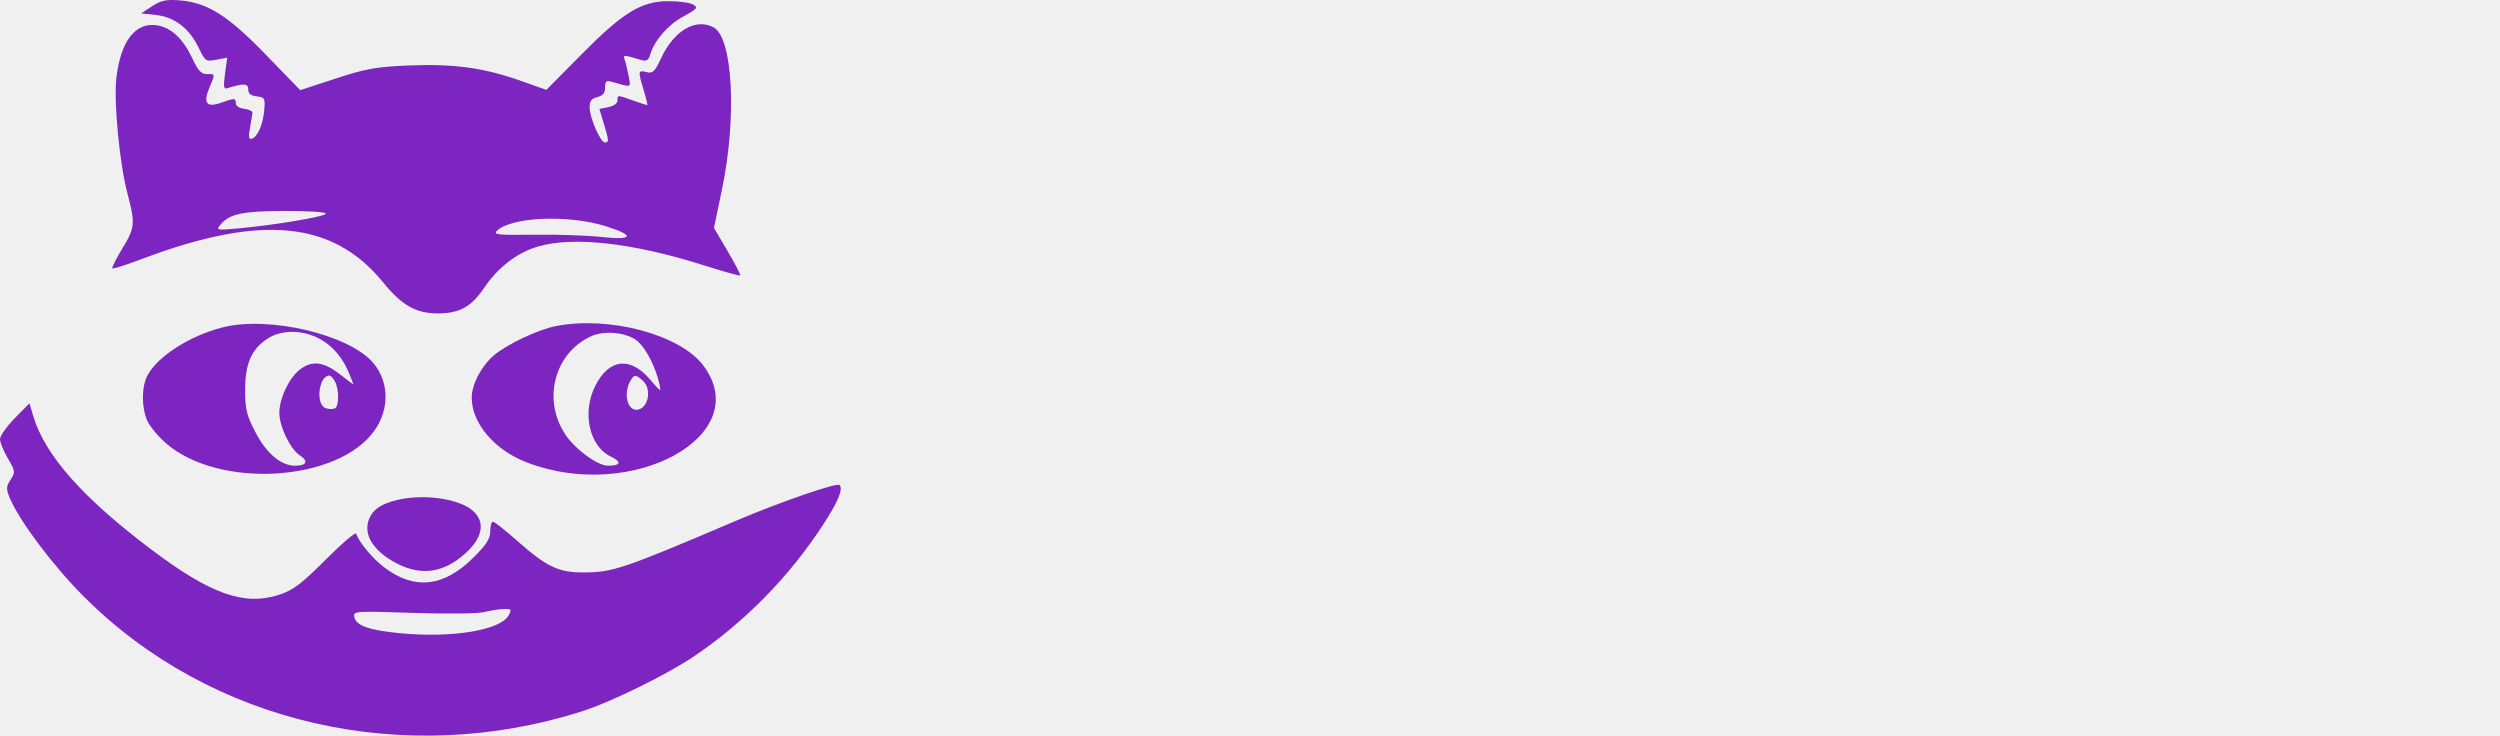
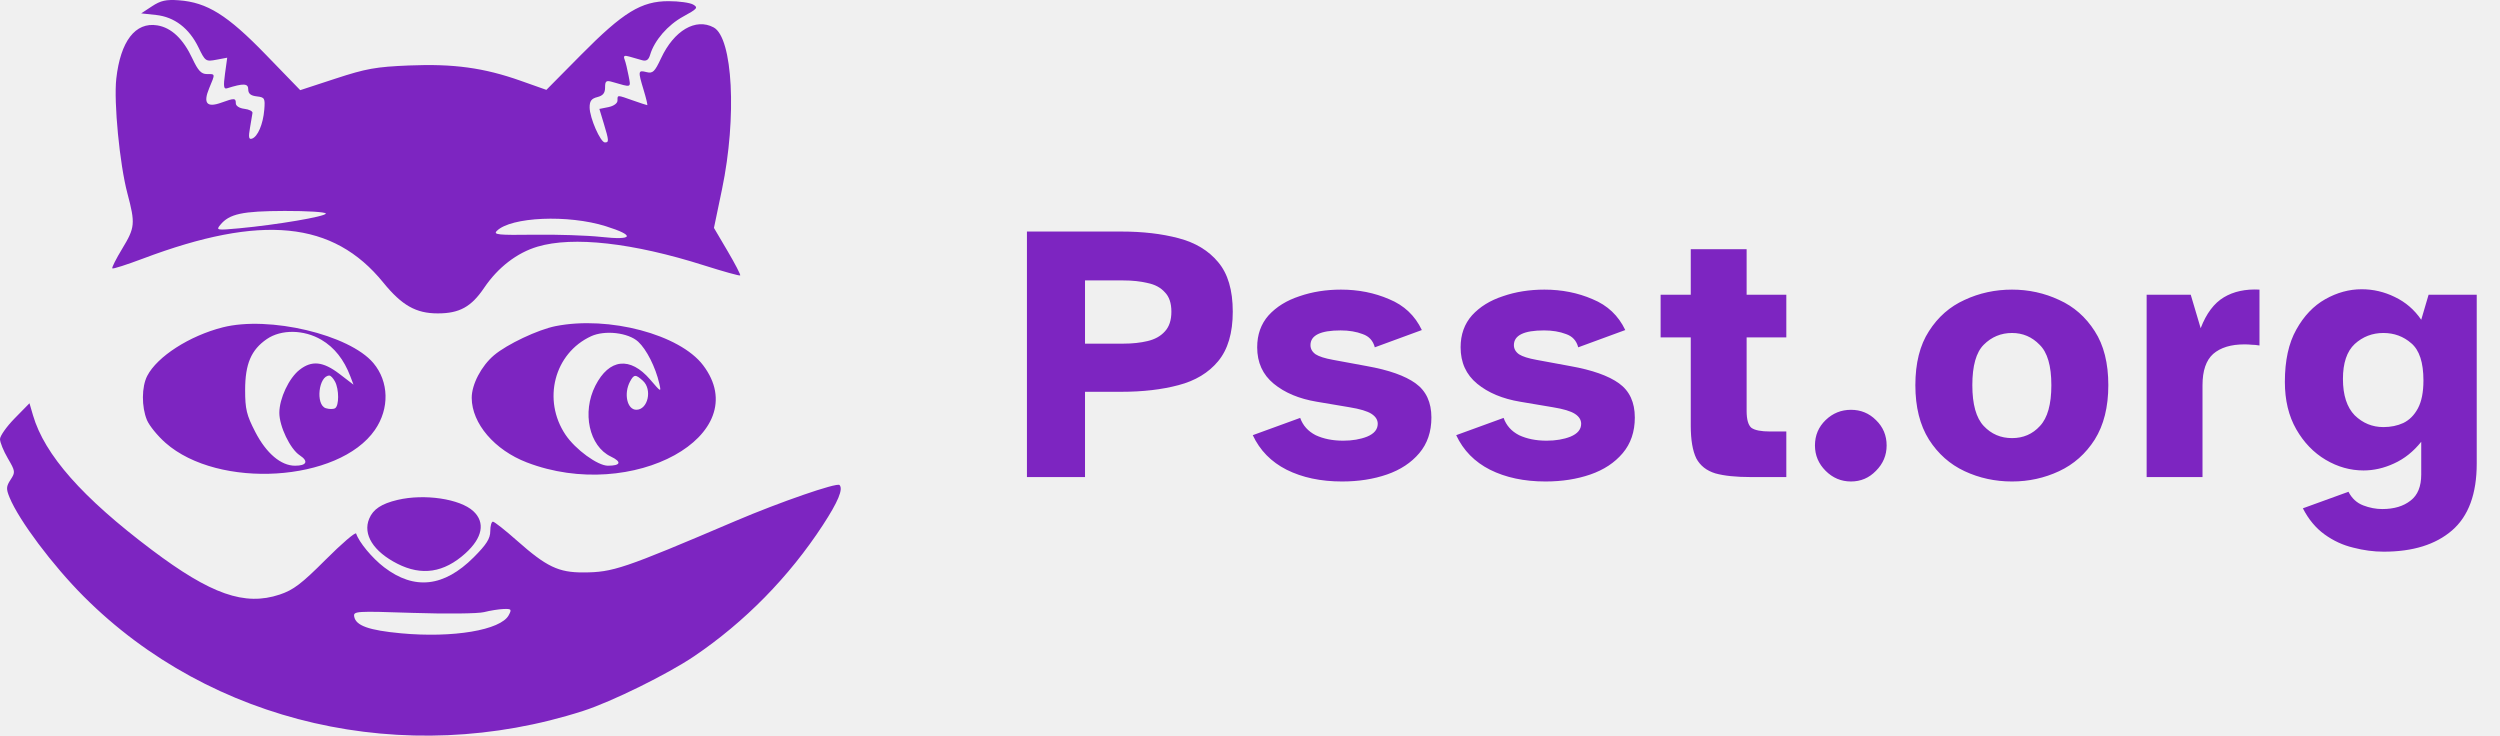
<svg xmlns="http://www.w3.org/2000/svg" width="418" height="123" viewBox="0 0 418 123" fill="none">
-   <path fill-rule="evenodd" clip-rule="evenodd" d="M25.422 1.044L23.606 2.237L26.079 2.503C29.171 2.834 31.637 4.722 33.199 7.954C34.309 10.251 34.409 10.319 36.169 9.989L37.99 9.646L37.623 12.316C37.333 14.434 37.401 14.941 37.954 14.767C40.728 13.896 41.505 13.933 41.505 14.937C41.505 15.657 41.919 15.999 42.932 16.116C44.258 16.269 44.346 16.427 44.186 18.359C43.984 20.781 43.092 22.865 42.12 23.183C41.597 23.354 41.521 22.939 41.794 21.402C41.99 20.3 42.181 19.165 42.217 18.879C42.254 18.593 41.642 18.285 40.857 18.195C40.04 18.1 39.43 17.712 39.43 17.285C39.43 16.38 39.2 16.368 37.003 17.164C34.57 18.045 33.925 17.266 34.985 14.726C36.007 12.275 36.025 12.382 34.59 12.382C33.649 12.382 33.115 11.812 32.177 9.806C30.625 6.486 28.657 4.626 26.291 4.241C22.631 3.646 20.139 6.892 19.443 13.162C19.005 17.102 20.01 27.463 21.299 32.32C22.644 37.383 22.583 38.04 20.437 41.579C19.408 43.277 18.66 44.761 18.776 44.878C18.893 44.994 21.185 44.261 23.87 43.249C43.739 35.758 55.713 36.944 64.074 47.231C67.186 51.06 69.549 52.4 73.184 52.4C76.824 52.4 78.792 51.317 80.949 48.124C83.248 44.721 86.436 42.262 89.873 41.24C95.817 39.471 105.818 40.595 117.694 44.365C120.932 45.393 123.663 46.152 123.762 46.053C123.861 45.954 122.914 44.126 121.658 41.99L119.373 38.108L120.727 31.612C123.225 19.62 122.53 6.303 119.317 4.581C116.32 2.974 112.699 5.096 110.532 9.732C109.463 12.02 109.146 12.32 108.09 12.055C106.671 11.698 106.648 11.851 107.635 15.111C108.047 16.469 108.307 17.579 108.214 17.579C108.12 17.579 107.052 17.229 105.839 16.8C103.141 15.847 103.245 15.846 103.245 16.813C103.245 17.273 102.609 17.733 101.73 17.909L100.215 18.212L100.946 20.625C101.826 23.53 101.844 23.816 101.144 23.816C100.396 23.816 98.601 19.718 98.587 17.979C98.578 16.894 98.881 16.483 99.872 16.234C100.816 15.996 101.169 15.559 101.169 14.63C101.169 13.551 101.351 13.404 102.337 13.688C105.692 14.654 105.486 14.731 105.098 12.662C104.901 11.61 104.602 10.388 104.433 9.947C104.195 9.326 104.379 9.217 105.241 9.464C105.855 9.64 106.806 9.911 107.353 10.066C108.075 10.27 108.446 10.019 108.702 9.156C109.412 6.762 111.651 4.174 114.23 2.768C116.597 1.478 116.771 1.269 115.895 0.762C115.358 0.451 113.517 0.196 111.805 0.195C107.226 0.191 104.207 2.039 97.17 9.15L91.355 15.026L87.044 13.501C80.895 11.327 75.838 10.636 68.36 10.947C62.848 11.176 61.211 11.469 56.098 13.143L50.198 15.075L44.425 9.119C38.02 2.511 34.634 0.397 29.897 0.047C27.779 -0.108 26.868 0.094 25.422 1.044ZM54.476 35.705C54.476 36.195 46.258 37.594 39.949 38.177C36.23 38.521 36.092 38.496 36.836 37.594C38.352 35.754 40.497 35.291 47.601 35.27C51.382 35.259 54.476 35.455 54.476 35.705ZM101.299 37.828C106.262 39.389 105.908 40.202 100.521 39.614C98.167 39.358 93.112 39.191 89.288 39.245C83.319 39.328 82.438 39.239 83.064 38.612C85.412 36.26 95.003 35.847 101.299 37.828ZM37.237 54.734C31.683 56.146 26.285 59.616 24.617 62.846C23.672 64.678 23.651 68.031 24.573 70.241C24.962 71.173 26.355 72.885 27.67 74.043C36.519 81.846 56.648 80.608 62.68 71.89C65.147 68.325 65.046 63.821 62.428 60.704C58.437 55.953 44.983 52.764 37.237 54.734ZM92.924 54.522C89.971 55.103 84.771 57.559 82.599 59.399C80.471 61.202 78.856 64.295 78.871 66.542C78.9 70.814 82.684 75.24 88.086 77.317C105.775 84.118 126.418 72.728 117.552 61.059C113.647 55.919 101.802 52.775 92.924 54.522ZM53.736 56.813C55.899 58.083 57.511 60.116 58.572 62.912L59.105 64.317L56.751 62.516C54.011 60.421 52.118 60.231 50.071 61.844C48.309 63.233 46.72 66.609 46.705 68.997C46.69 71.265 48.516 75.078 50.121 76.131C51.624 77.118 51.284 77.867 49.334 77.867C46.968 77.867 44.529 75.795 42.68 72.219C41.229 69.41 40.986 68.407 40.986 65.21C40.986 60.854 41.998 58.48 44.618 56.688C47.025 55.042 50.808 55.094 53.736 56.813ZM106.704 57.133C108.101 58.419 109.597 61.378 110.224 64.094C110.579 65.631 110.557 65.621 108.706 63.464C105.363 59.566 101.851 59.958 99.545 64.486C97.273 68.947 98.505 74.603 102.123 76.33C104.001 77.227 103.801 77.867 101.642 77.867C99.929 77.867 96.21 75.154 94.559 72.699C90.641 66.874 92.67 59.053 98.835 56.218C101.138 55.159 105.055 55.614 106.704 57.133ZM56.014 63.8C56.701 65.086 56.709 67.833 56.028 68.255C55.74 68.433 55.039 68.431 54.471 68.25C52.722 67.694 53.269 62.795 55.08 62.795C55.298 62.795 55.718 63.247 56.014 63.8ZM107.484 63.655C109.1 65.12 108.339 68.512 106.395 68.512C104.86 68.512 104.257 65.823 105.338 63.8C105.993 62.573 106.27 62.555 107.484 63.655ZM2.464 69.935C1.109 71.316 0 72.885 0 73.421C0 73.958 0.591 75.408 1.314 76.644C2.566 78.783 2.588 78.952 1.771 80.201C1.026 81.339 1.005 81.731 1.608 83.197C3.183 87.024 8.797 94.515 13.988 99.717C35.278 121.052 67.681 128.474 97.537 118.854C102.271 117.33 111.635 112.716 116.036 109.74C124.527 104 131.919 96.471 137.588 87.787C140.134 83.887 141.02 81.752 140.363 81.094C139.921 80.652 130.349 83.962 122.96 87.113C104.163 95.128 102.496 95.692 97.537 95.711C93.383 95.727 91.37 94.763 86.436 90.392C84.468 88.648 82.658 87.221 82.415 87.221C82.172 87.221 81.973 87.938 81.973 88.814C81.973 90.046 81.346 91.036 79.208 93.178C74.236 98.158 69.283 98.711 64.231 94.851C62.229 93.321 60.038 90.683 59.548 89.213C59.447 88.906 57.154 90.868 54.455 93.571C50.42 97.613 49.05 98.651 46.752 99.416C40.904 101.36 35.283 99.393 25.37 91.932C13.762 83.195 7.455 76.05 5.519 69.441L4.929 67.424L2.464 69.935ZM66.471 83.584C63.772 84.223 62.383 85.145 61.726 86.733C60.639 89.362 62.429 92.217 66.442 94.255C70.509 96.319 74.212 95.759 77.789 92.54C80.684 89.935 81.177 87.359 79.144 85.47C76.921 83.407 70.969 82.521 66.471 83.584ZM85.063 102.857C83.726 105.359 75.725 106.701 67.018 105.885C61.691 105.385 59.515 104.614 59.229 103.123C59.047 102.18 59.424 102.155 69.08 102.477C74.602 102.661 79.937 102.602 80.935 102.346C81.934 102.089 83.401 101.856 84.196 101.826C85.505 101.779 85.587 101.876 85.063 102.857Z" fill="#7D25C1" />
+   <g clip-path="url(#clip0_1784_20413)">
+     <path fill-rule="evenodd" clip-rule="evenodd" d="M25.422 1.044L23.606 2.237L26.079 2.503C29.171 2.834 31.637 4.722 33.199 7.954C34.309 10.251 34.409 10.319 36.169 9.989L37.99 9.646L37.623 12.316C37.333 14.434 37.401 14.941 37.954 14.767C40.728 13.896 41.505 13.933 41.505 14.937C41.505 15.657 41.919 15.999 42.932 16.116C44.258 16.269 44.346 16.427 44.186 18.359C43.984 20.781 43.092 22.865 42.12 23.183C41.597 23.354 41.521 22.939 41.794 21.402C41.99 20.3 42.181 19.165 42.217 18.879C42.254 18.593 41.642 18.285 40.857 18.195C40.04 18.1 39.43 17.712 39.43 17.285C39.43 16.38 39.2 16.368 37.003 17.164C34.57 18.045 33.925 17.266 34.985 14.726C36.007 12.275 36.025 12.382 34.59 12.382C33.649 12.382 33.115 11.812 32.177 9.806C30.625 6.486 28.657 4.626 26.291 4.241C22.631 3.646 20.139 6.892 19.443 13.162C19.005 17.102 20.01 27.463 21.299 32.32C22.644 37.383 22.583 38.04 20.437 41.579C19.408 43.277 18.66 44.761 18.776 44.878C18.893 44.994 21.185 44.261 23.87 43.249C43.739 35.758 55.713 36.944 64.074 47.231C67.186 51.06 69.549 52.4 73.184 52.4C76.824 52.4 78.792 51.317 80.949 48.124C83.248 44.721 86.436 42.262 89.873 41.24C95.817 39.471 105.818 40.595 117.694 44.365C120.932 45.393 123.663 46.152 123.762 46.053C123.861 45.954 122.914 44.126 121.658 41.99L119.373 38.108L120.727 31.612C123.225 19.62 122.53 6.303 119.317 4.581C116.32 2.974 112.699 5.096 110.532 9.732C109.463 12.02 109.146 12.32 108.09 12.055C106.671 11.698 106.648 11.851 107.635 15.111C108.047 16.469 108.307 17.579 108.214 17.579C108.12 17.579 107.052 17.229 105.839 16.8C103.141 15.847 103.245 15.846 103.245 16.813C103.245 17.273 102.609 17.733 101.73 17.909L100.215 18.212L100.946 20.625C101.826 23.53 101.844 23.816 101.144 23.816C100.396 23.816 98.601 19.718 98.587 17.979C98.578 16.894 98.881 16.483 99.872 16.234C100.816 15.996 101.169 15.559 101.169 14.63C101.169 13.551 101.351 13.404 102.337 13.688C105.692 14.654 105.486 14.731 105.098 12.662C104.901 11.61 104.602 10.388 104.433 9.947C104.195 9.326 104.379 9.217 105.241 9.464C105.855 9.64 106.806 9.911 107.353 10.066C108.075 10.27 108.446 10.019 108.702 9.156C109.412 6.762 111.651 4.174 114.23 2.768C116.597 1.478 116.771 1.269 115.895 0.762C115.358 0.451 113.517 0.196 111.805 0.195C107.226 0.191 104.207 2.039 97.17 9.15L91.355 15.026L87.044 13.501C80.895 11.327 75.838 10.636 68.36 10.947C62.848 11.176 61.211 11.469 56.098 13.143L50.198 15.075L44.425 9.119C38.02 2.511 34.634 0.397 29.897 0.047C27.779 -0.108 26.868 0.094 25.422 1.044ZM54.476 35.705C54.476 36.195 46.258 37.594 39.949 38.177C36.23 38.521 36.092 38.496 36.836 37.594C38.352 35.754 40.497 35.291 47.601 35.27C51.382 35.259 54.476 35.455 54.476 35.705ZM101.299 37.828C106.262 39.389 105.908 40.202 100.521 39.614C98.167 39.358 93.112 39.191 89.288 39.245C83.319 39.328 82.438 39.239 83.064 38.612C85.412 36.26 95.003 35.847 101.299 37.828ZM37.237 54.734C31.683 56.146 26.285 59.616 24.617 62.846C23.672 64.678 23.651 68.031 24.573 70.241C24.962 71.173 26.355 72.885 27.67 74.043C36.519 81.846 56.648 80.608 62.68 71.89C65.147 68.325 65.046 63.821 62.428 60.704C58.437 55.953 44.983 52.764 37.237 54.734ZM92.924 54.522C89.971 55.103 84.771 57.559 82.599 59.399C80.471 61.202 78.856 64.295 78.871 66.542C78.9 70.814 82.684 75.24 88.086 77.317C105.775 84.118 126.418 72.728 117.552 61.059C113.647 55.919 101.802 52.775 92.924 54.522ZM53.736 56.813C55.899 58.083 57.511 60.116 58.572 62.912L59.105 64.317L56.751 62.516C54.011 60.421 52.118 60.231 50.071 61.844C48.309 63.233 46.72 66.609 46.705 68.997C46.69 71.265 48.516 75.078 50.121 76.131C51.624 77.118 51.284 77.867 49.334 77.867C46.968 77.867 44.529 75.795 42.68 72.219C41.229 69.41 40.986 68.407 40.986 65.21C40.986 60.854 41.998 58.48 44.618 56.688C47.025 55.042 50.808 55.094 53.736 56.813ZM106.704 57.133C108.101 58.419 109.597 61.378 110.224 64.094C110.579 65.631 110.557 65.621 108.706 63.464C105.363 59.566 101.851 59.958 99.545 64.486C97.273 68.947 98.505 74.603 102.123 76.33C104.001 77.227 103.801 77.867 101.642 77.867C99.929 77.867 96.21 75.154 94.559 72.699C90.641 66.874 92.67 59.053 98.835 56.218C101.138 55.159 105.055 55.614 106.704 57.133ZM56.014 63.8C56.701 65.086 56.709 67.833 56.028 68.255C55.74 68.433 55.039 68.431 54.471 68.25C52.722 67.694 53.269 62.795 55.08 62.795C55.298 62.795 55.718 63.247 56.014 63.8ZM107.484 63.655C109.1 65.12 108.339 68.512 106.395 68.512C104.86 68.512 104.257 65.823 105.338 63.8C105.993 62.573 106.27 62.555 107.484 63.655ZM2.464 69.935C1.109 71.316 0 72.885 0 73.421C0 73.958 0.591 75.408 1.314 76.644C2.566 78.783 2.588 78.952 1.771 80.201C1.026 81.339 1.005 81.731 1.608 83.197C3.183 87.024 8.797 94.515 13.988 99.717C35.278 121.052 67.681 128.474 97.537 118.854C102.271 117.33 111.635 112.716 116.036 109.74C124.527 104 131.919 96.471 137.588 87.787C140.134 83.887 141.02 81.752 140.363 81.094C139.921 80.652 130.349 83.962 122.96 87.113C104.163 95.128 102.496 95.692 97.537 95.711C93.383 95.727 91.37 94.763 86.436 90.392C84.468 88.648 82.658 87.221 82.415 87.221C82.172 87.221 81.973 87.938 81.973 88.814C81.973 90.046 81.346 91.036 79.208 93.178C74.236 98.158 69.283 98.711 64.231 94.851C62.229 93.321 60.038 90.683 59.548 89.213C59.447 88.906 57.154 90.868 54.455 93.571C50.42 97.613 49.05 98.651 46.752 99.416C40.904 101.36 35.283 99.393 25.37 91.932C13.762 83.195 7.455 76.05 5.519 69.441L4.929 67.424L2.464 69.935ZM66.471 83.584C63.772 84.223 62.383 85.145 61.726 86.733C60.639 89.362 62.429 92.217 66.442 94.255C70.509 96.319 74.212 95.759 77.789 92.54C80.684 89.935 81.177 87.359 79.144 85.47C76.921 83.407 70.969 82.521 66.471 83.584ZM85.063 102.857C83.726 105.359 75.725 106.701 67.018 105.885C61.691 105.385 59.515 104.614 59.229 103.123C59.047 102.18 59.424 102.155 69.08 102.477C74.602 102.661 79.937 102.602 80.935 102.346C81.934 102.089 83.401 101.856 84.196 101.826C85.505 101.779 85.587 101.876 85.063 102.857Z" fill="#7D25C1" />
+     <path d="M171.704 79.766V38.714H187.498C191.062 38.714 194.238 39.083 197.024 39.82C199.851 40.557 202.063 41.889 203.661 43.815C205.3 45.74 206.119 48.506 206.119 52.111C206.119 55.675 205.3 58.441 203.661 60.408C202.063 62.333 199.851 63.665 197.024 64.402C194.238 65.14 191.062 65.508 187.498 65.508H181.414V79.766H171.704ZM181.414 57.458H187.805C189.321 57.458 190.673 57.314 191.861 57.028C193.09 56.741 194.053 56.208 194.75 55.43C195.487 54.651 195.856 53.545 195.856 52.111C195.856 50.677 195.487 49.591 194.75 48.854C194.053 48.075 193.09 47.563 191.861 47.318C190.673 47.031 189.321 46.887 187.805 46.887H181.414V57.458ZM224.397 80.504C220.833 80.504 217.74 79.848 215.117 78.537C212.536 77.226 210.652 75.3 209.464 72.76L217.391 69.872C217.842 71.142 218.702 72.105 219.972 72.76C221.283 73.375 222.82 73.682 224.582 73.682C226.097 73.682 227.429 73.457 228.576 73.006C229.764 72.514 230.358 71.797 230.358 70.855C230.358 70.199 230.01 69.646 229.314 69.196C228.617 68.745 227.388 68.376 225.626 68.09L220.157 67.168C217.207 66.676 214.81 65.672 212.966 64.156C211.123 62.64 210.201 60.612 210.201 58.072C210.201 55.942 210.836 54.16 212.106 52.726C213.417 51.292 215.138 50.227 217.268 49.53C219.399 48.792 221.714 48.424 224.213 48.424C227.122 48.424 229.805 48.956 232.263 50.022C234.763 51.046 236.586 52.767 237.733 55.184L229.867 58.072C229.58 56.966 228.904 56.229 227.839 55.86C226.773 55.45 225.544 55.245 224.151 55.245C220.792 55.245 219.112 56.065 219.112 57.703C219.112 58.318 219.399 58.83 219.972 59.24C220.546 59.609 221.509 59.916 222.861 60.162L228.515 61.206C232.202 61.862 234.927 62.825 236.688 64.095C238.45 65.365 239.331 67.27 239.331 69.81C239.331 72.186 238.655 74.174 237.303 75.771C235.951 77.369 234.148 78.557 231.895 79.336C229.641 80.114 227.142 80.504 224.397 80.504ZM258.409 80.504C254.844 80.504 251.751 79.848 249.129 78.537C246.548 77.226 244.663 75.3 243.475 72.76L251.403 69.872C251.854 71.142 252.714 72.105 253.984 72.76C255.295 73.375 256.831 73.682 258.593 73.682C260.109 73.682 261.441 73.457 262.588 73.006C263.776 72.514 264.37 71.797 264.37 70.855C264.37 70.199 264.022 69.646 263.325 69.196C262.629 68.745 261.4 68.376 259.638 68.09L254.168 67.168C251.219 66.676 248.822 65.672 246.978 64.156C245.134 62.64 244.213 60.612 244.213 58.072C244.213 55.942 244.848 54.16 246.118 52.726C247.429 51.292 249.15 50.227 251.28 49.53C253.41 48.792 255.725 48.424 258.224 48.424C261.133 48.424 263.817 48.956 266.275 50.022C268.774 51.046 270.597 52.767 271.745 55.184L263.878 58.072C263.592 56.966 262.916 56.229 261.85 55.86C260.785 55.45 259.556 55.245 258.163 55.245C254.803 55.245 253.124 56.065 253.124 57.703C253.124 58.318 253.41 58.83 253.984 59.24C254.558 59.609 255.52 59.916 256.872 60.162L262.526 61.206C266.214 61.862 268.938 62.825 270.7 64.095C272.462 65.365 273.342 67.27 273.342 69.81C273.342 72.186 272.666 74.174 271.314 75.771C269.962 77.369 268.16 78.557 265.906 79.336C263.653 80.114 261.154 80.504 258.409 80.504ZM292.773 79.766C290.274 79.766 288.287 79.561 286.812 79.151C285.337 78.701 284.272 77.861 283.617 76.632C283.002 75.362 282.695 73.538 282.695 71.162V56.413H277.655V49.284H282.695V41.664H292.036V49.284H298.673V56.413H292.036V68.704C292.036 70.138 292.302 71.08 292.835 71.531C293.408 71.941 294.453 72.145 295.969 72.145H298.673V79.766H292.773ZM309.483 80.504C307.845 80.504 306.431 79.909 305.243 78.721C304.055 77.533 303.461 76.12 303.461 74.481C303.461 72.801 304.055 71.388 305.243 70.24C306.431 69.093 307.845 68.52 309.483 68.52C311.122 68.52 312.515 69.093 313.662 70.24C314.851 71.388 315.445 72.801 315.445 74.481C315.445 76.12 314.851 77.533 313.662 78.721C312.515 79.909 311.122 80.504 309.483 80.504ZM336.411 80.504C333.584 80.504 330.941 79.93 328.483 78.783C326.025 77.635 324.038 75.874 322.522 73.498C321.006 71.08 320.248 68.049 320.248 64.402C320.248 60.715 321.006 57.703 322.522 55.368C324.038 52.992 326.025 51.251 328.483 50.145C330.941 48.997 333.584 48.424 336.411 48.424C339.197 48.424 341.819 48.997 344.277 50.145C346.736 51.251 348.723 52.992 350.238 55.368C351.754 57.703 352.512 60.715 352.512 64.402C352.512 68.049 351.754 71.08 350.238 73.498C348.723 75.874 346.736 77.635 344.277 78.783C341.819 79.93 339.197 80.504 336.411 80.504ZM336.411 73.252C338.296 73.252 339.853 72.576 341.082 71.224C342.352 69.872 342.987 67.598 342.987 64.402C342.987 61.166 342.331 58.912 341.02 57.642C339.75 56.331 338.214 55.675 336.411 55.675C334.567 55.675 332.99 56.331 331.679 57.642C330.409 58.912 329.774 61.166 329.774 64.402C329.774 67.598 330.409 69.872 331.679 71.224C332.949 72.576 334.526 73.252 336.411 73.252ZM358.919 79.766V49.284H366.293L367.952 54.877C368.895 52.418 370.185 50.698 371.824 49.714C373.463 48.731 375.45 48.301 377.785 48.424V57.765C377.294 57.683 376.864 57.642 376.495 57.642C376.126 57.601 375.716 57.581 375.266 57.581C373.012 57.581 371.271 58.113 370.042 59.178C368.854 60.244 368.26 61.985 368.26 64.402V79.766H358.919ZM398.562 92.241C396.882 92.241 395.181 92.016 393.461 91.565C391.74 91.156 390.142 90.418 388.667 89.353C387.192 88.288 385.984 86.833 385.041 84.99L392.662 82.224C393.235 83.33 394.055 84.088 395.12 84.498C396.185 84.908 397.25 85.113 398.316 85.113C400.282 85.113 401.86 84.641 403.048 83.699C404.236 82.798 404.83 81.343 404.83 79.336V73.866C403.519 75.505 402.003 76.714 400.282 77.492C398.603 78.271 396.902 78.66 395.181 78.66C392.969 78.66 390.859 78.066 388.852 76.878C386.844 75.689 385.205 73.989 383.935 71.777C382.665 69.564 382.03 66.922 382.03 63.849C382.03 60.285 382.665 57.376 383.935 55.122C385.205 52.828 386.824 51.128 388.79 50.022C390.757 48.915 392.785 48.362 394.874 48.362C396.8 48.362 398.643 48.792 400.405 49.653C402.208 50.513 403.683 51.783 404.83 53.463L406.059 49.284H414.11V77.492C414.11 82.573 412.737 86.301 409.992 88.677C407.247 91.053 403.437 92.241 398.562 92.241ZM398.5 71.408C399.729 71.408 400.835 71.183 401.819 70.732C402.843 70.24 403.662 69.421 404.277 68.274C404.891 67.127 405.199 65.57 405.199 63.603C405.199 60.612 404.523 58.543 403.171 57.396C401.86 56.249 400.303 55.675 398.5 55.675C396.656 55.675 395.059 56.29 393.707 57.519C392.396 58.748 391.74 60.694 391.74 63.357C391.74 66.061 392.396 68.09 393.707 69.442C395.059 70.752 396.656 71.408 398.5 71.408Z" fill="#7D25C1" />
+   </g>
+   <defs>
+     <clipPath id="clip0_1784_20413">
+       <rect width="418" height="123" fill="white" />
+     </clipPath>
+   </defs>
</svg>
